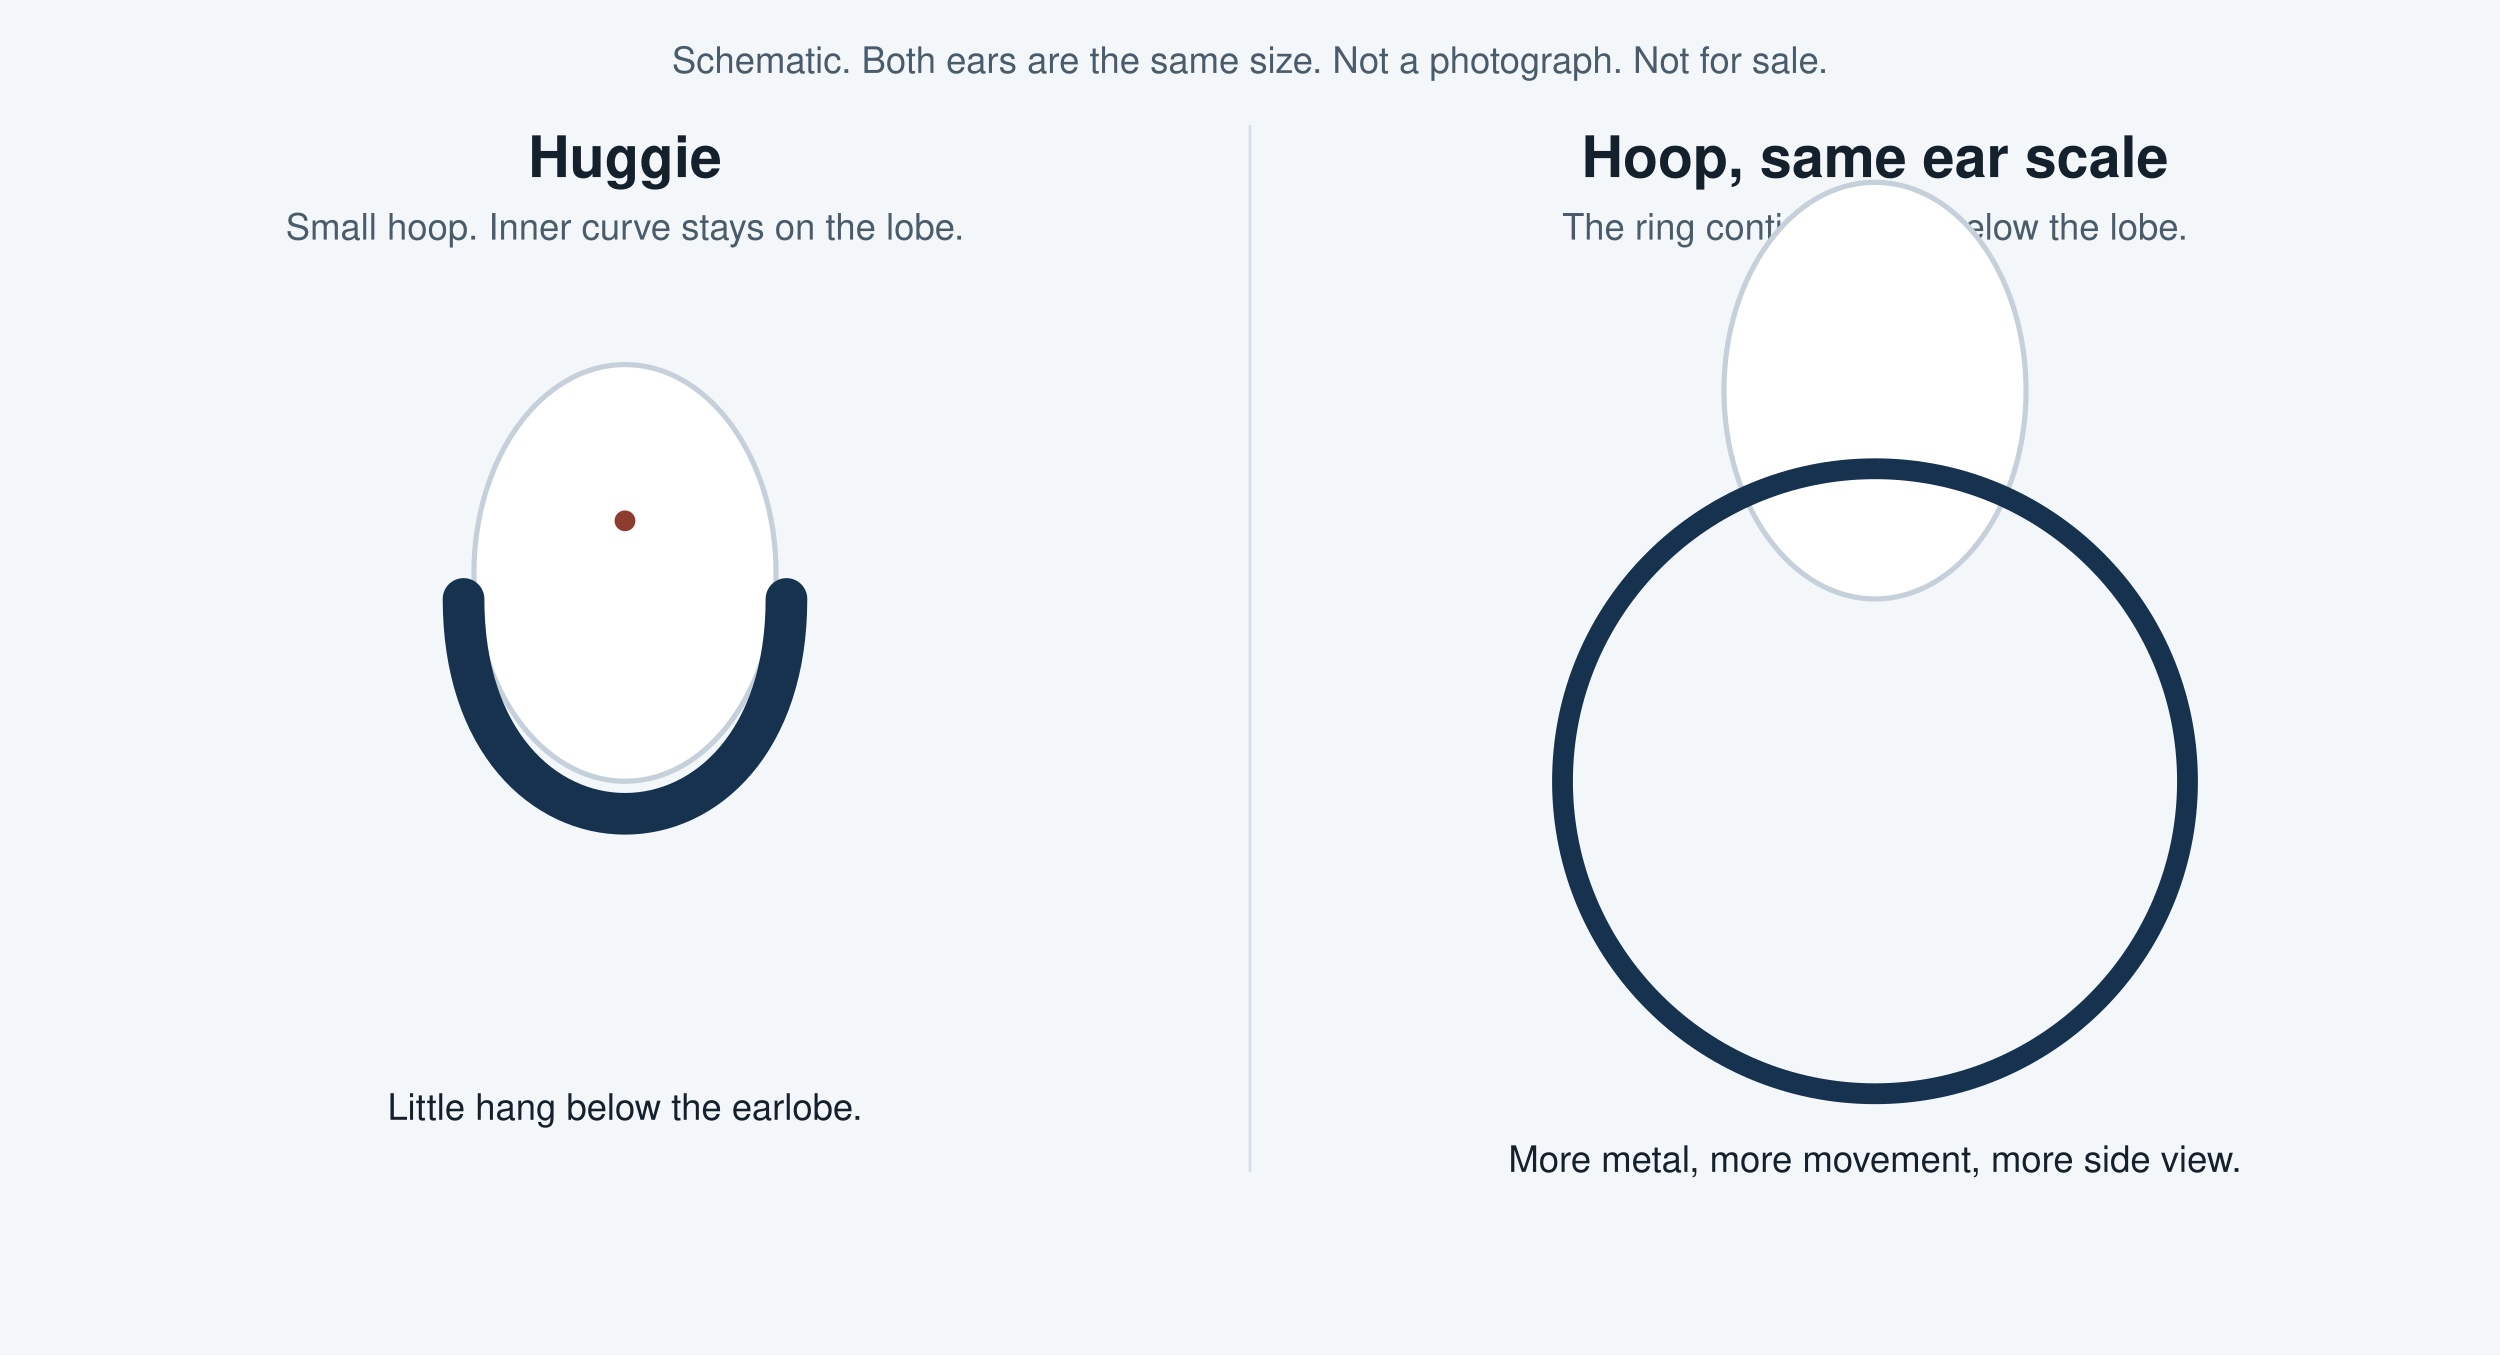
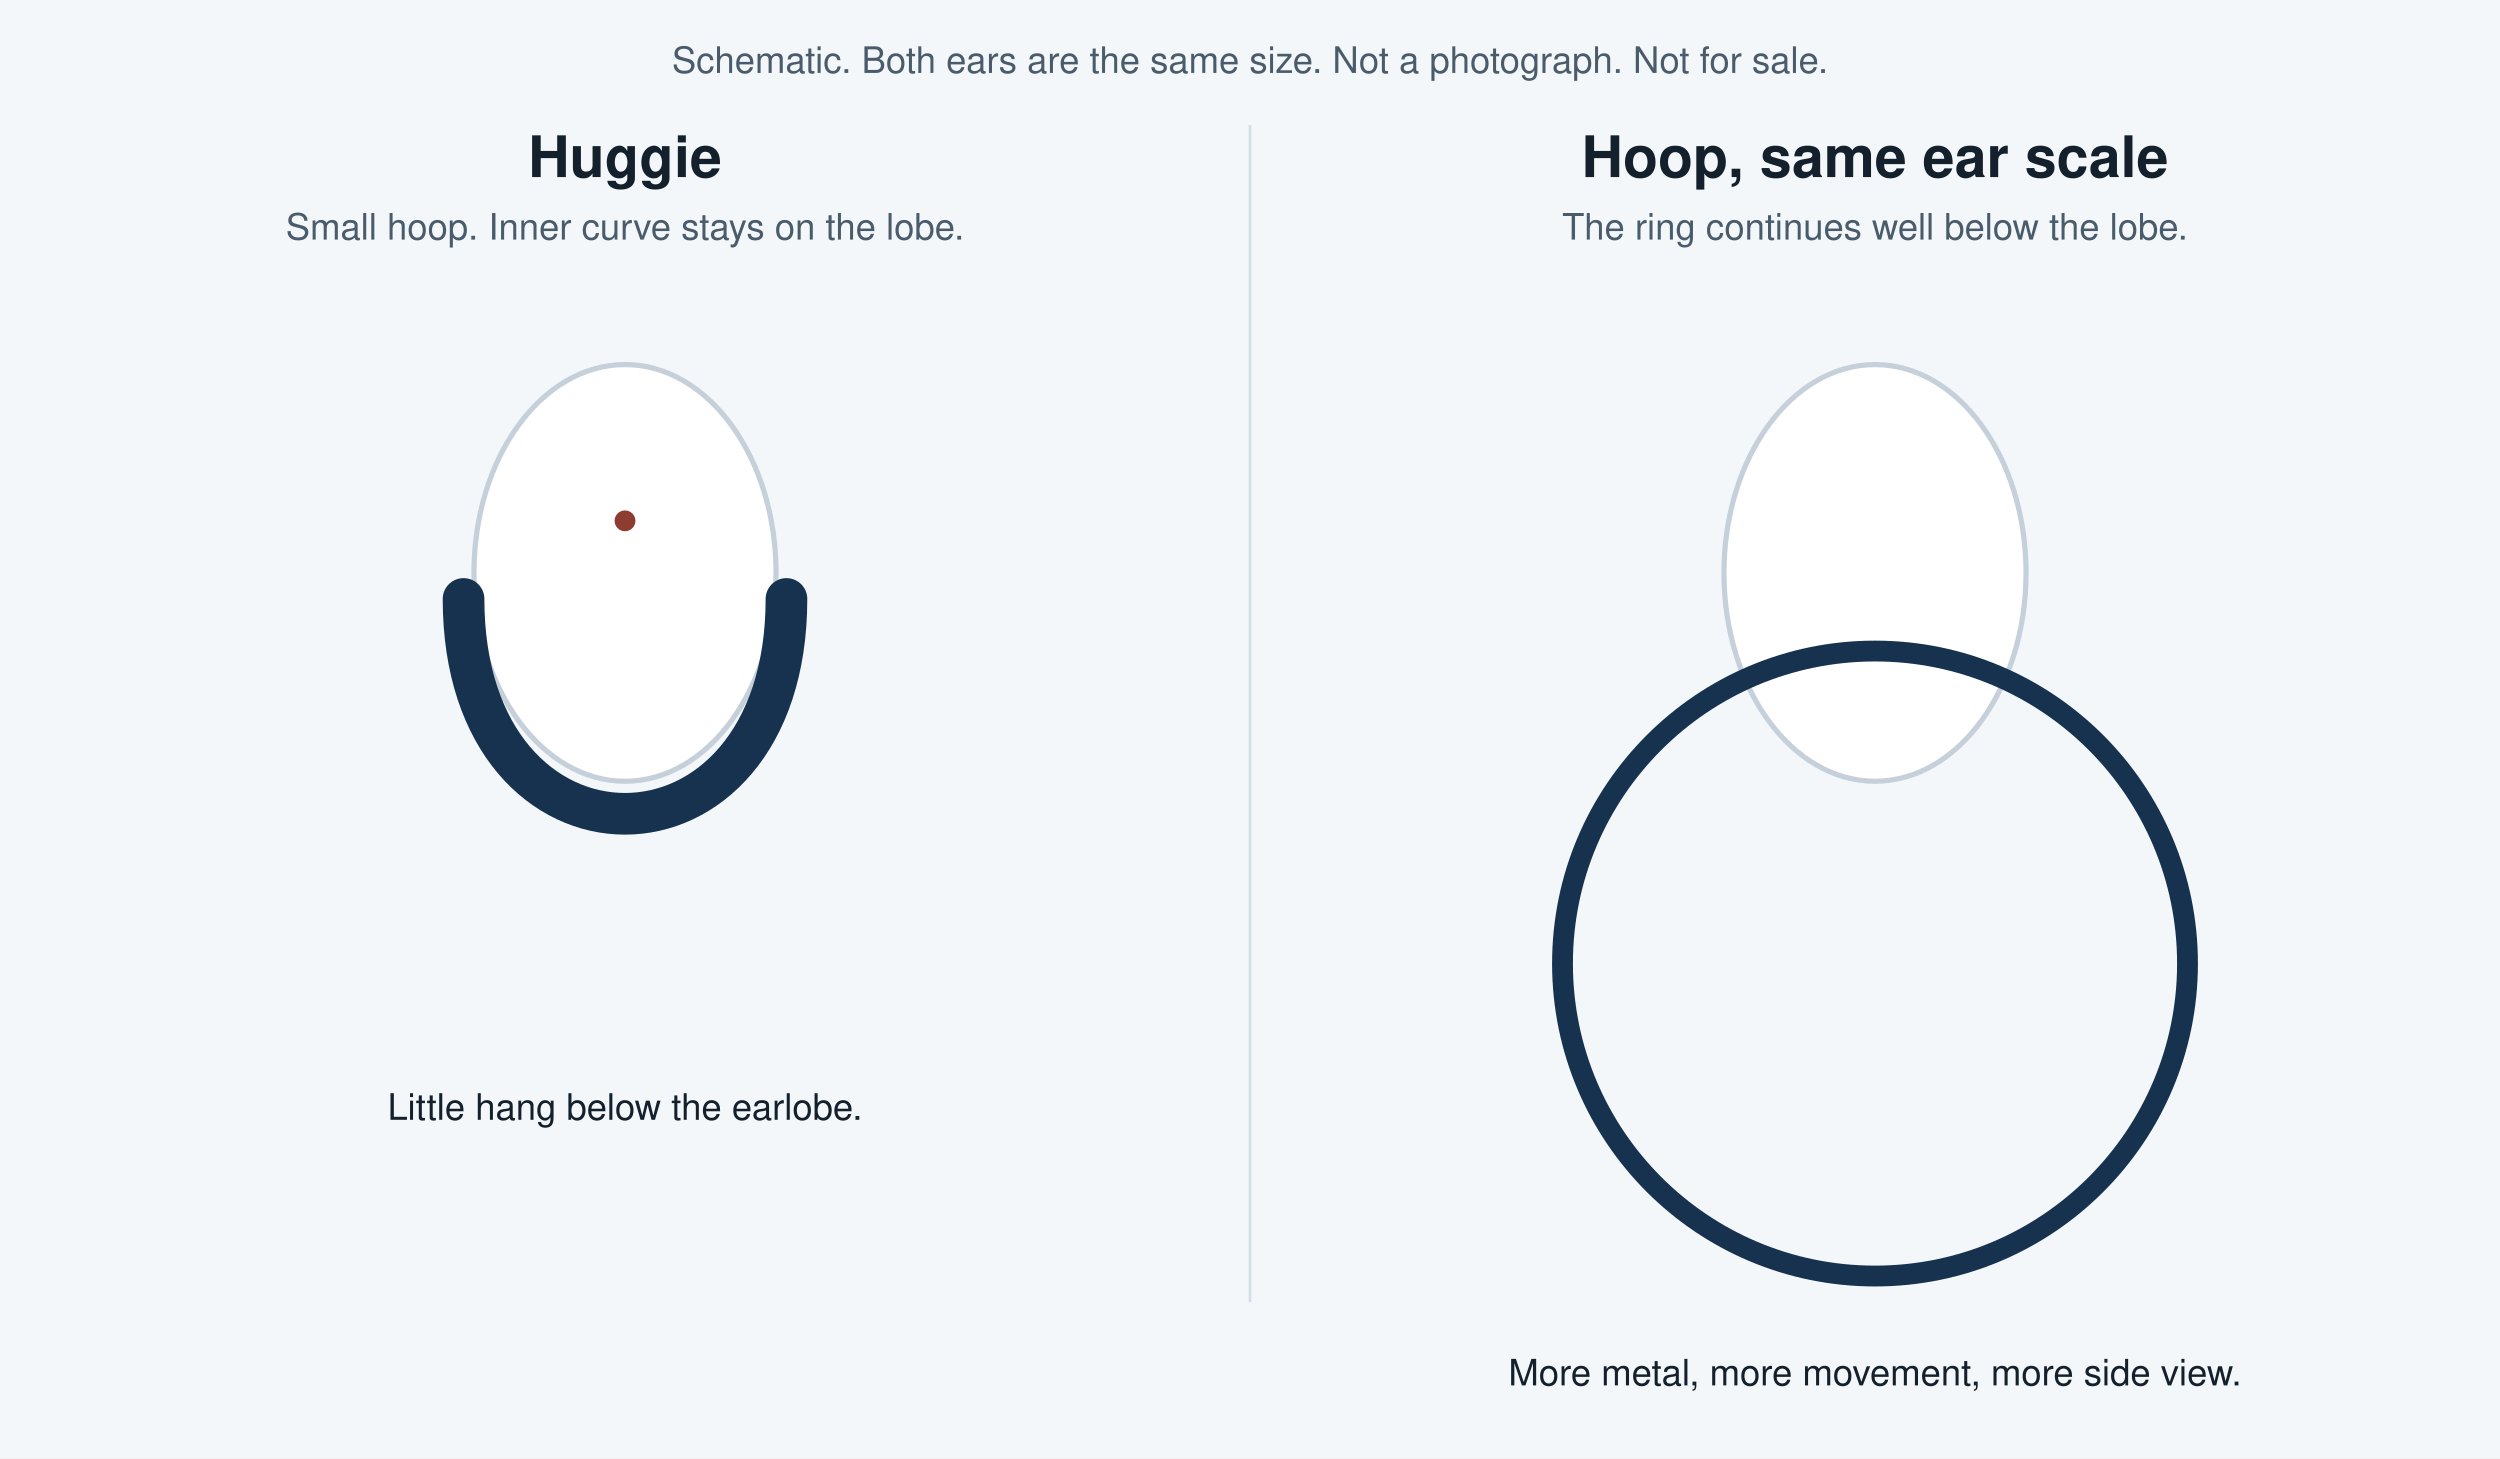
- <svg xmlns="http://www.w3.org/2000/svg" viewBox="0 0 960 520" role="img">
-   <rect width="960" height="520" fill="#f3f7fa" />
+ <svg xmlns="http://www.w3.org/2000/svg" viewBox="0 0 960 560" role="img">
+   <rect width="960" height="560" fill="#f3f7fa" />
  <text x="480" y="28" text-anchor="middle" font-family="Segoe UI, Helvetica, sans-serif" font-size="14" fill="#4a5c6b">Schematic. Both ears are the same size. Not a photograph. Not for sale.</text>
-   <line x1="480" y1="48" x2="480" y2="450" stroke="#d2dde6" />
+   <line x1="480" y1="48" x2="480" y2="500" stroke="#d2dde6" />
  <text x="240" y="68" text-anchor="middle" font-family="Segoe UI, Helvetica, sans-serif" font-size="22" font-weight="700" fill="#14202b">Huggie</text>
  <text x="240" y="92" text-anchor="middle" font-family="Segoe UI, Helvetica, sans-serif" font-size="14" fill="#4a5c6b">Small hoop. Inner curve stays on the lobe.</text>
  <ellipse cx="240" cy="220" rx="58" ry="80" fill="#ffffff" stroke="#c5d0da" stroke-width="2" />
  <path d="M178 230 C178 340 302 340 302 230" fill="none" stroke="#16324f" stroke-width="16" stroke-linecap="round" />
  <circle cx="240" cy="200" r="4" fill="#8c3d2f" />
  <text x="240" y="430" text-anchor="middle" font-family="Segoe UI, Helvetica, sans-serif" font-size="14" fill="#14202b">Little hang below the earlobe.</text>
  <text x="720" y="68" text-anchor="middle" font-family="Segoe UI, Helvetica, sans-serif" font-size="22" font-weight="700" fill="#14202b">Hoop, same ear scale</text>
  <text x="720" y="92" text-anchor="middle" font-family="Segoe UI, Helvetica, sans-serif" font-size="14" fill="#4a5c6b">The ring continues well below the lobe.</text>
-   <ellipse cx="720" cy="150" rx="58" ry="80" fill="#ffffff" stroke="#c5d0da" stroke-width="2" />
-   <circle cx="720" cy="300" r="120" fill="none" stroke="#16324f" stroke-width="8" />
-   <text x="720" y="450" text-anchor="middle" font-family="Segoe UI, Helvetica, sans-serif" font-size="14" fill="#14202b">More metal, more movement, more side view.</text>
+   <ellipse cx="720" cy="220" rx="58" ry="80" fill="#ffffff" stroke="#c5d0da" stroke-width="2" />
+   <circle cx="720" cy="370" r="120" fill="none" stroke="#16324f" stroke-width="8" />
+   <text x="720" y="532" text-anchor="middle" font-family="Segoe UI, Helvetica, sans-serif" font-size="14" fill="#14202b">More metal, more movement, more side view.</text>
</svg>
